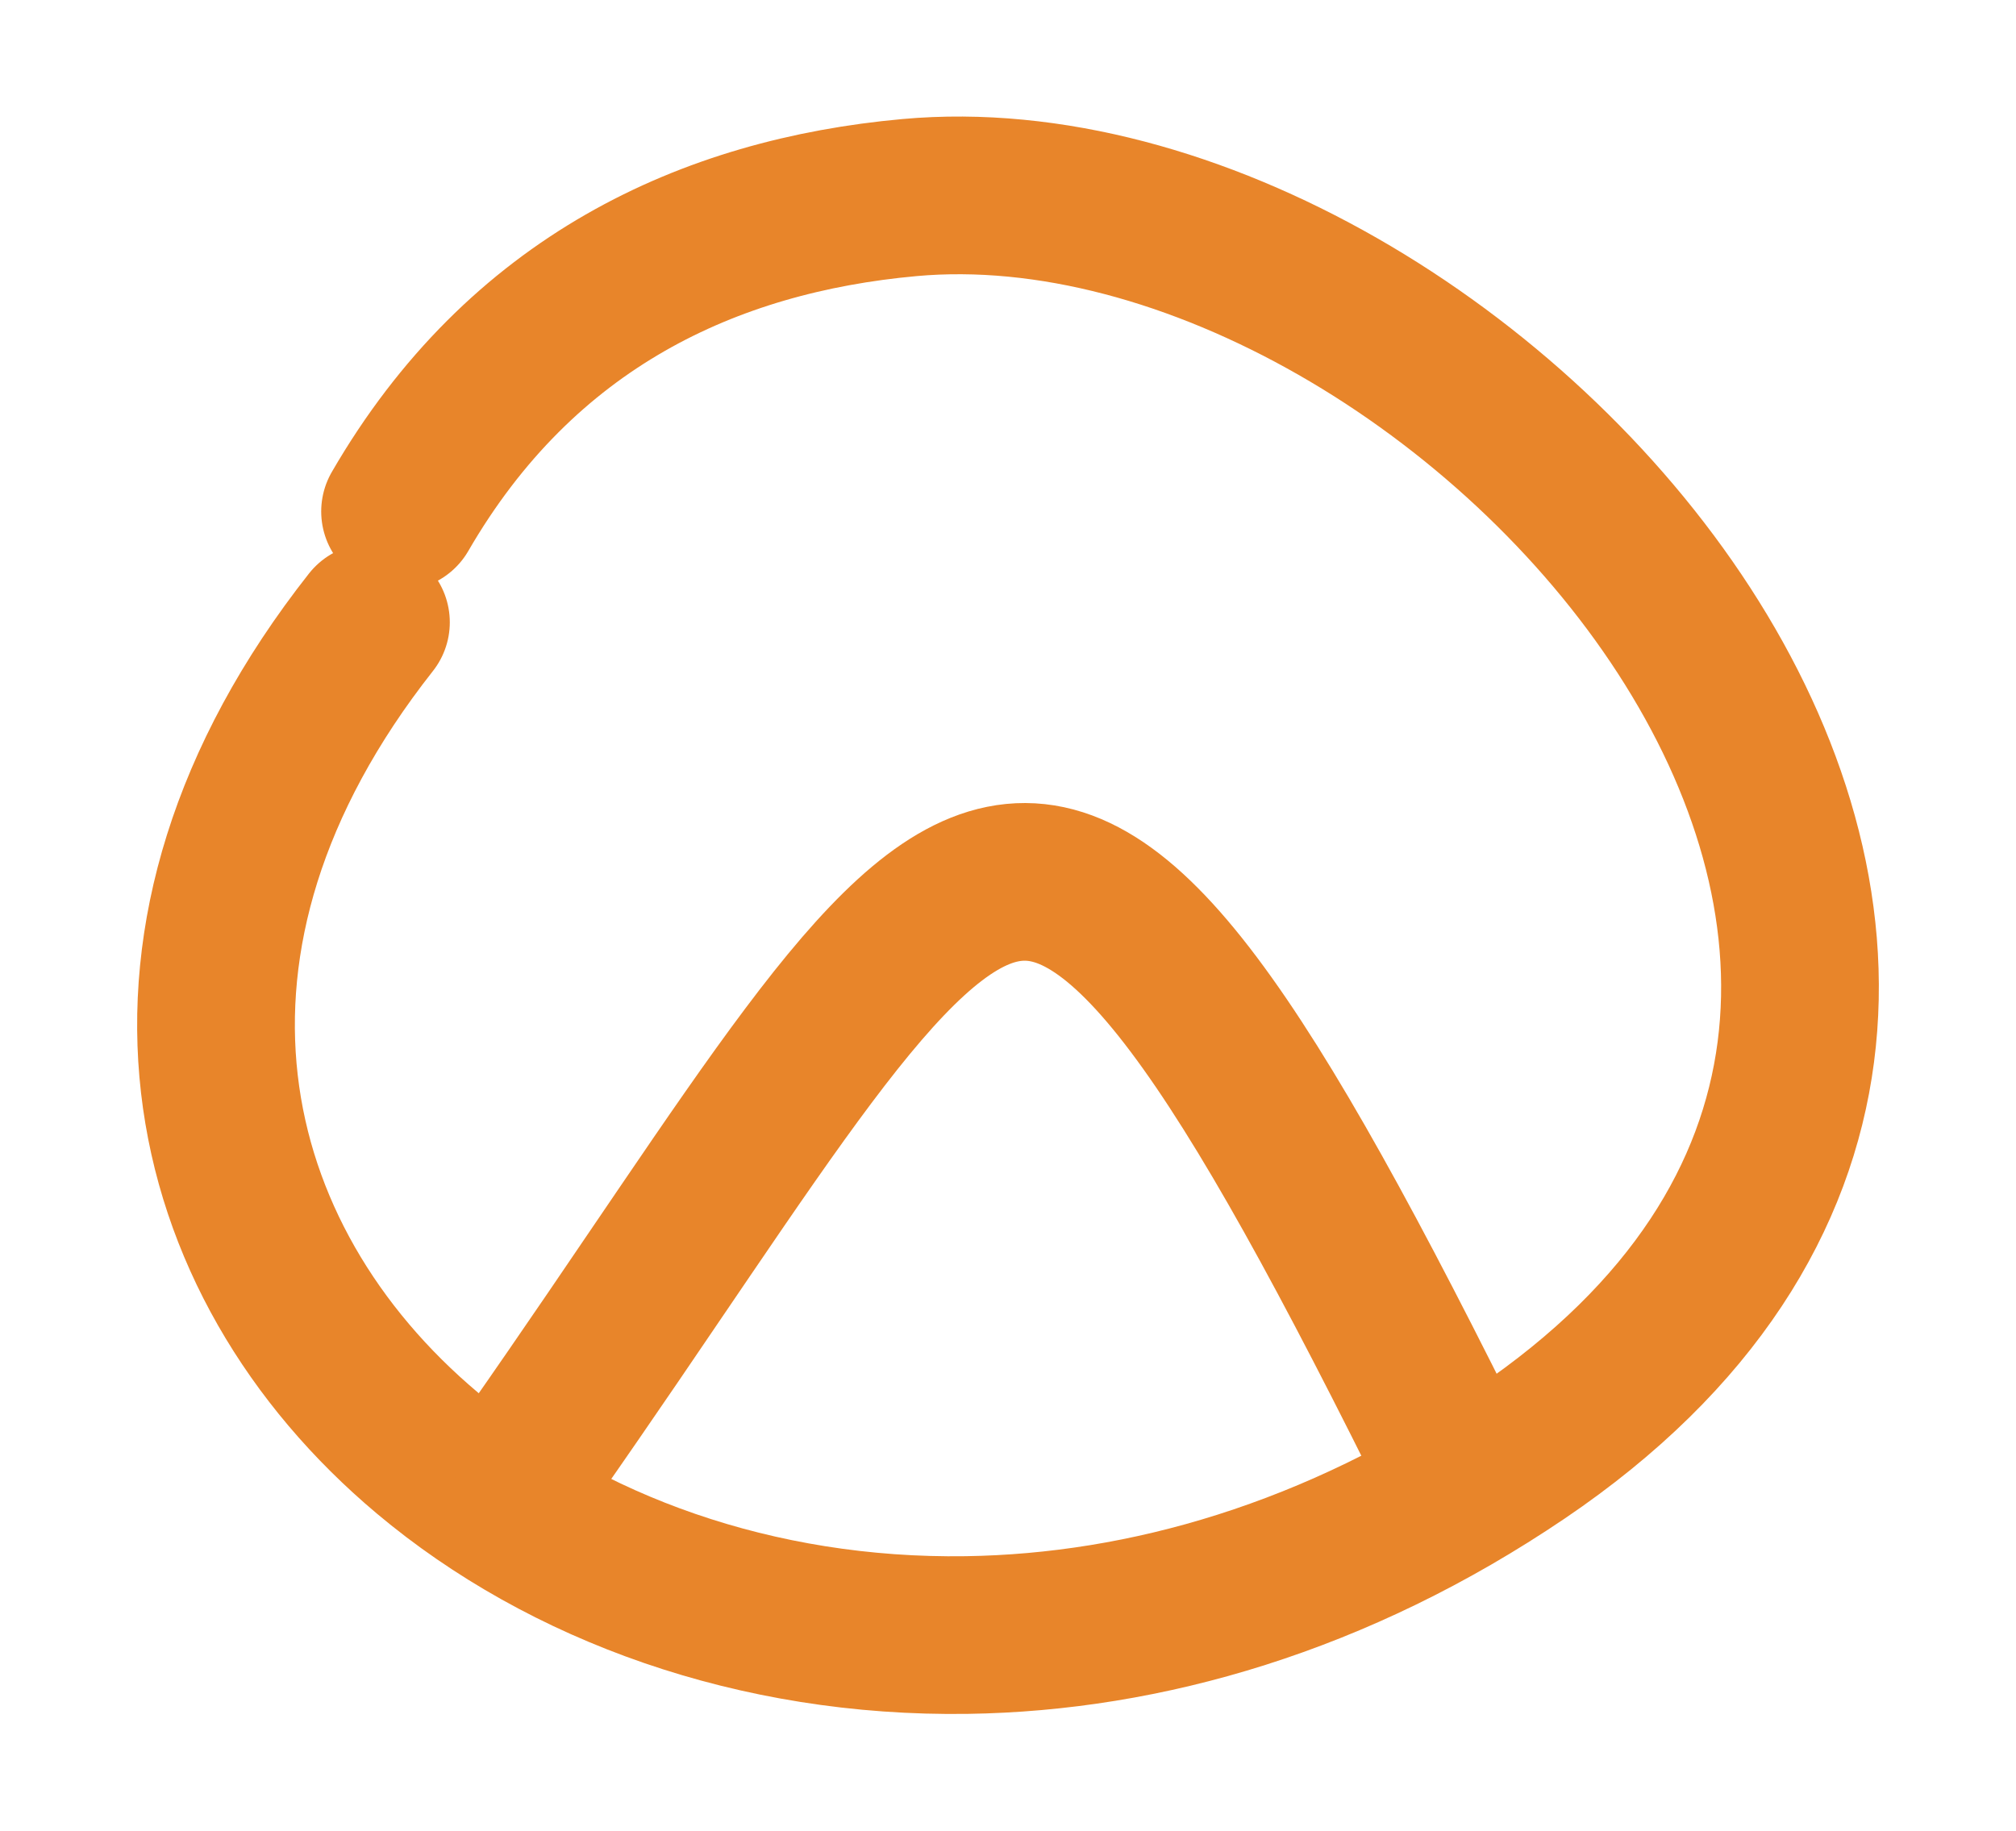
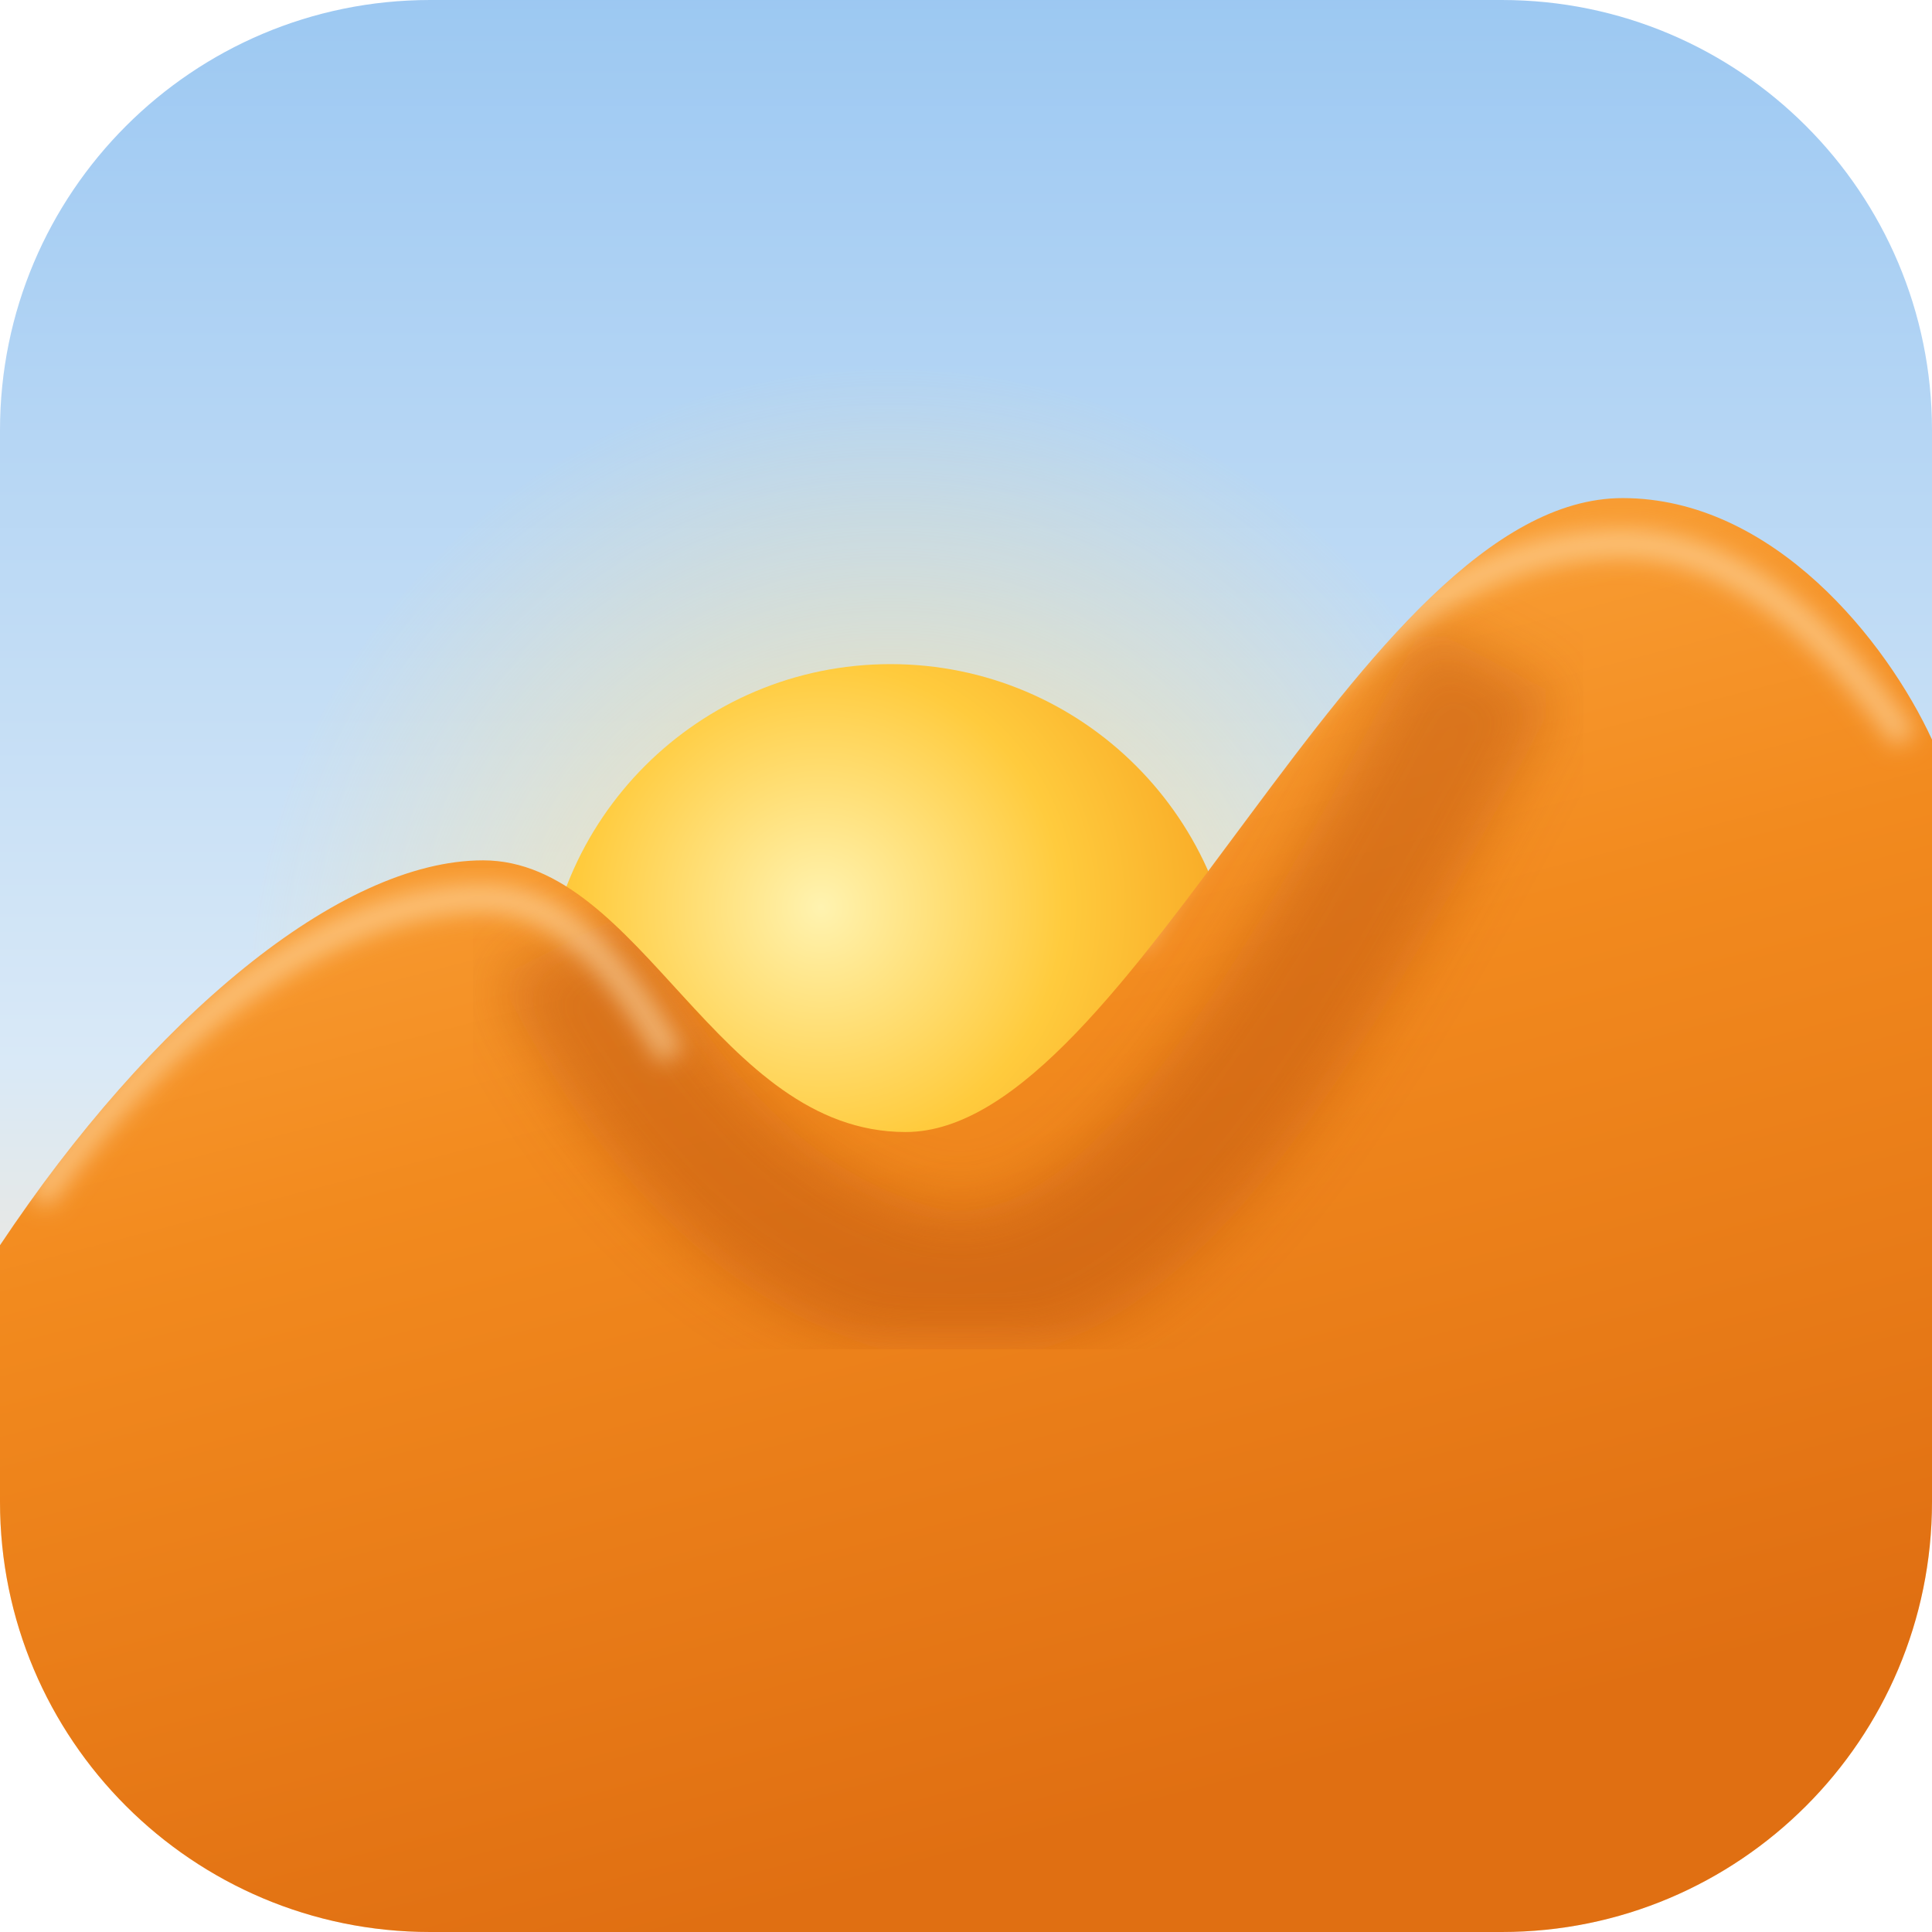
- <svg xmlns="http://www.w3.org/2000/svg" width="588" height="534" viewBox="0 0 588 534" fill="none">
-   <path d="M116.684 149.209C152.067 88.105 206.873 62.934 265.236 57.639C428.108 42.878 645.516 287.192 443.506 423.922C389.96 460.163 334.008 476.202 282 476.971C220.578 477.879 164.657 457.488 124.698 423.922C57.526 367.495 35.461 273.837 108.191 181.534" stroke="#E8852A" stroke-width="46" stroke-linecap="round" stroke-linejoin="round" />
-   <path d="M154.91 424.746C289.274 232.744 296.882 169.536 426.23 431.68" stroke="#E8852A" stroke-width="46" stroke-linecap="round" stroke-linejoin="round" />
+ <svg xmlns="http://www.w3.org/2000/svg" width="512" height="512" viewBox="0 0 512 512" role="img" aria-label="Daybreak">
+   <defs>
+     <linearGradient id="db-sky" x1="0" y1="0" x2="0" y2="1">
+       <stop offset="0" stop-color="#9CC8F2" />
+       <stop offset=".55" stop-color="#D9E9F7" />
+       <stop offset=".8" stop-color="#FFE7C7" />
+     </linearGradient>
+     <radialGradient id="db-sun" cx=".4" cy=".35" r=".7">
+       <stop offset="0" stop-color="#FFF3B0" />
+       <stop offset=".5" stop-color="#FFCB3D" />
+       <stop offset="1" stop-color="#F59A1B" />
+     </radialGradient>
+     <radialGradient id="db-glow" cx=".5" cy=".5" r=".5">
+       <stop offset="0" stop-color="#FFE3A0" stop-opacity=".9" />
+       <stop offset="1" stop-color="#FFE3A0" stop-opacity="0" />
+     </radialGradient>
+     <linearGradient id="db-hill" x1="0" y1="0" x2=".35" y2="1">
+       <stop offset="0" stop-color="#FFB14A" />
+       <stop offset=".5" stop-color="#F28A1E" />
+       <stop offset="1" stop-color="#E06F12" />
+     </linearGradient>
+     <filter id="db-blur8">
+       <feGaussianBlur stdDeviation="8" />
+     </filter>
+     <filter id="db-blur3">
+       <feGaussianBlur stdDeviation="3" />
+     </filter>
+     <clipPath id="db-tile">
+       <rect width="512" height="512" rx="114" />
+     </clipPath>
+     <clipPath id="db-hills">
+       <path d="M0 330C40 270 90 228 128 228C170 228 190 300 240 300C300 300 360 132 430 132C470 132 500 170 512 196V512H0Z" />
+     </clipPath>
+   </defs>
+   <g clip-path="url(#db-tile)">
+     <rect width="512" height="512" fill="url(#db-sky)" />
+     <circle cx="236" cy="268" r="170" fill="url(#db-glow)" />
+     <circle cx="236" cy="268" r="92" fill="url(#db-sun)" />
+     <path d="M0 330C40 270 90 228 128 228C170 228 190 300 240 300C300 300 360 132 430 132C470 132 500 170 512 196V512H0Z" fill="url(#db-hill)" />
+     <g clip-path="url(#db-hills)">
+       <path d="M150 250C175 300 205 330 245 340C300 350 345 270 395 175" fill="none" stroke="#B9500A" stroke-width="40" opacity=".45" filter="url(#db-blur8)" />
+       <path d="M10 318C50 262 95 238 128 238C150 238 165 258 178 280" fill="none" stroke="#FFE0B0" stroke-width="7" opacity=".6" filter="url(#db-blur3)" />
+       <path d="M300 250C340 180 385 144 430 144C460 144 485 168 505 196" fill="none" stroke="#FFE0B0" stroke-width="7" opacity=".6" filter="url(#db-blur3)" />
+     </g>
+   </g>
</svg>
